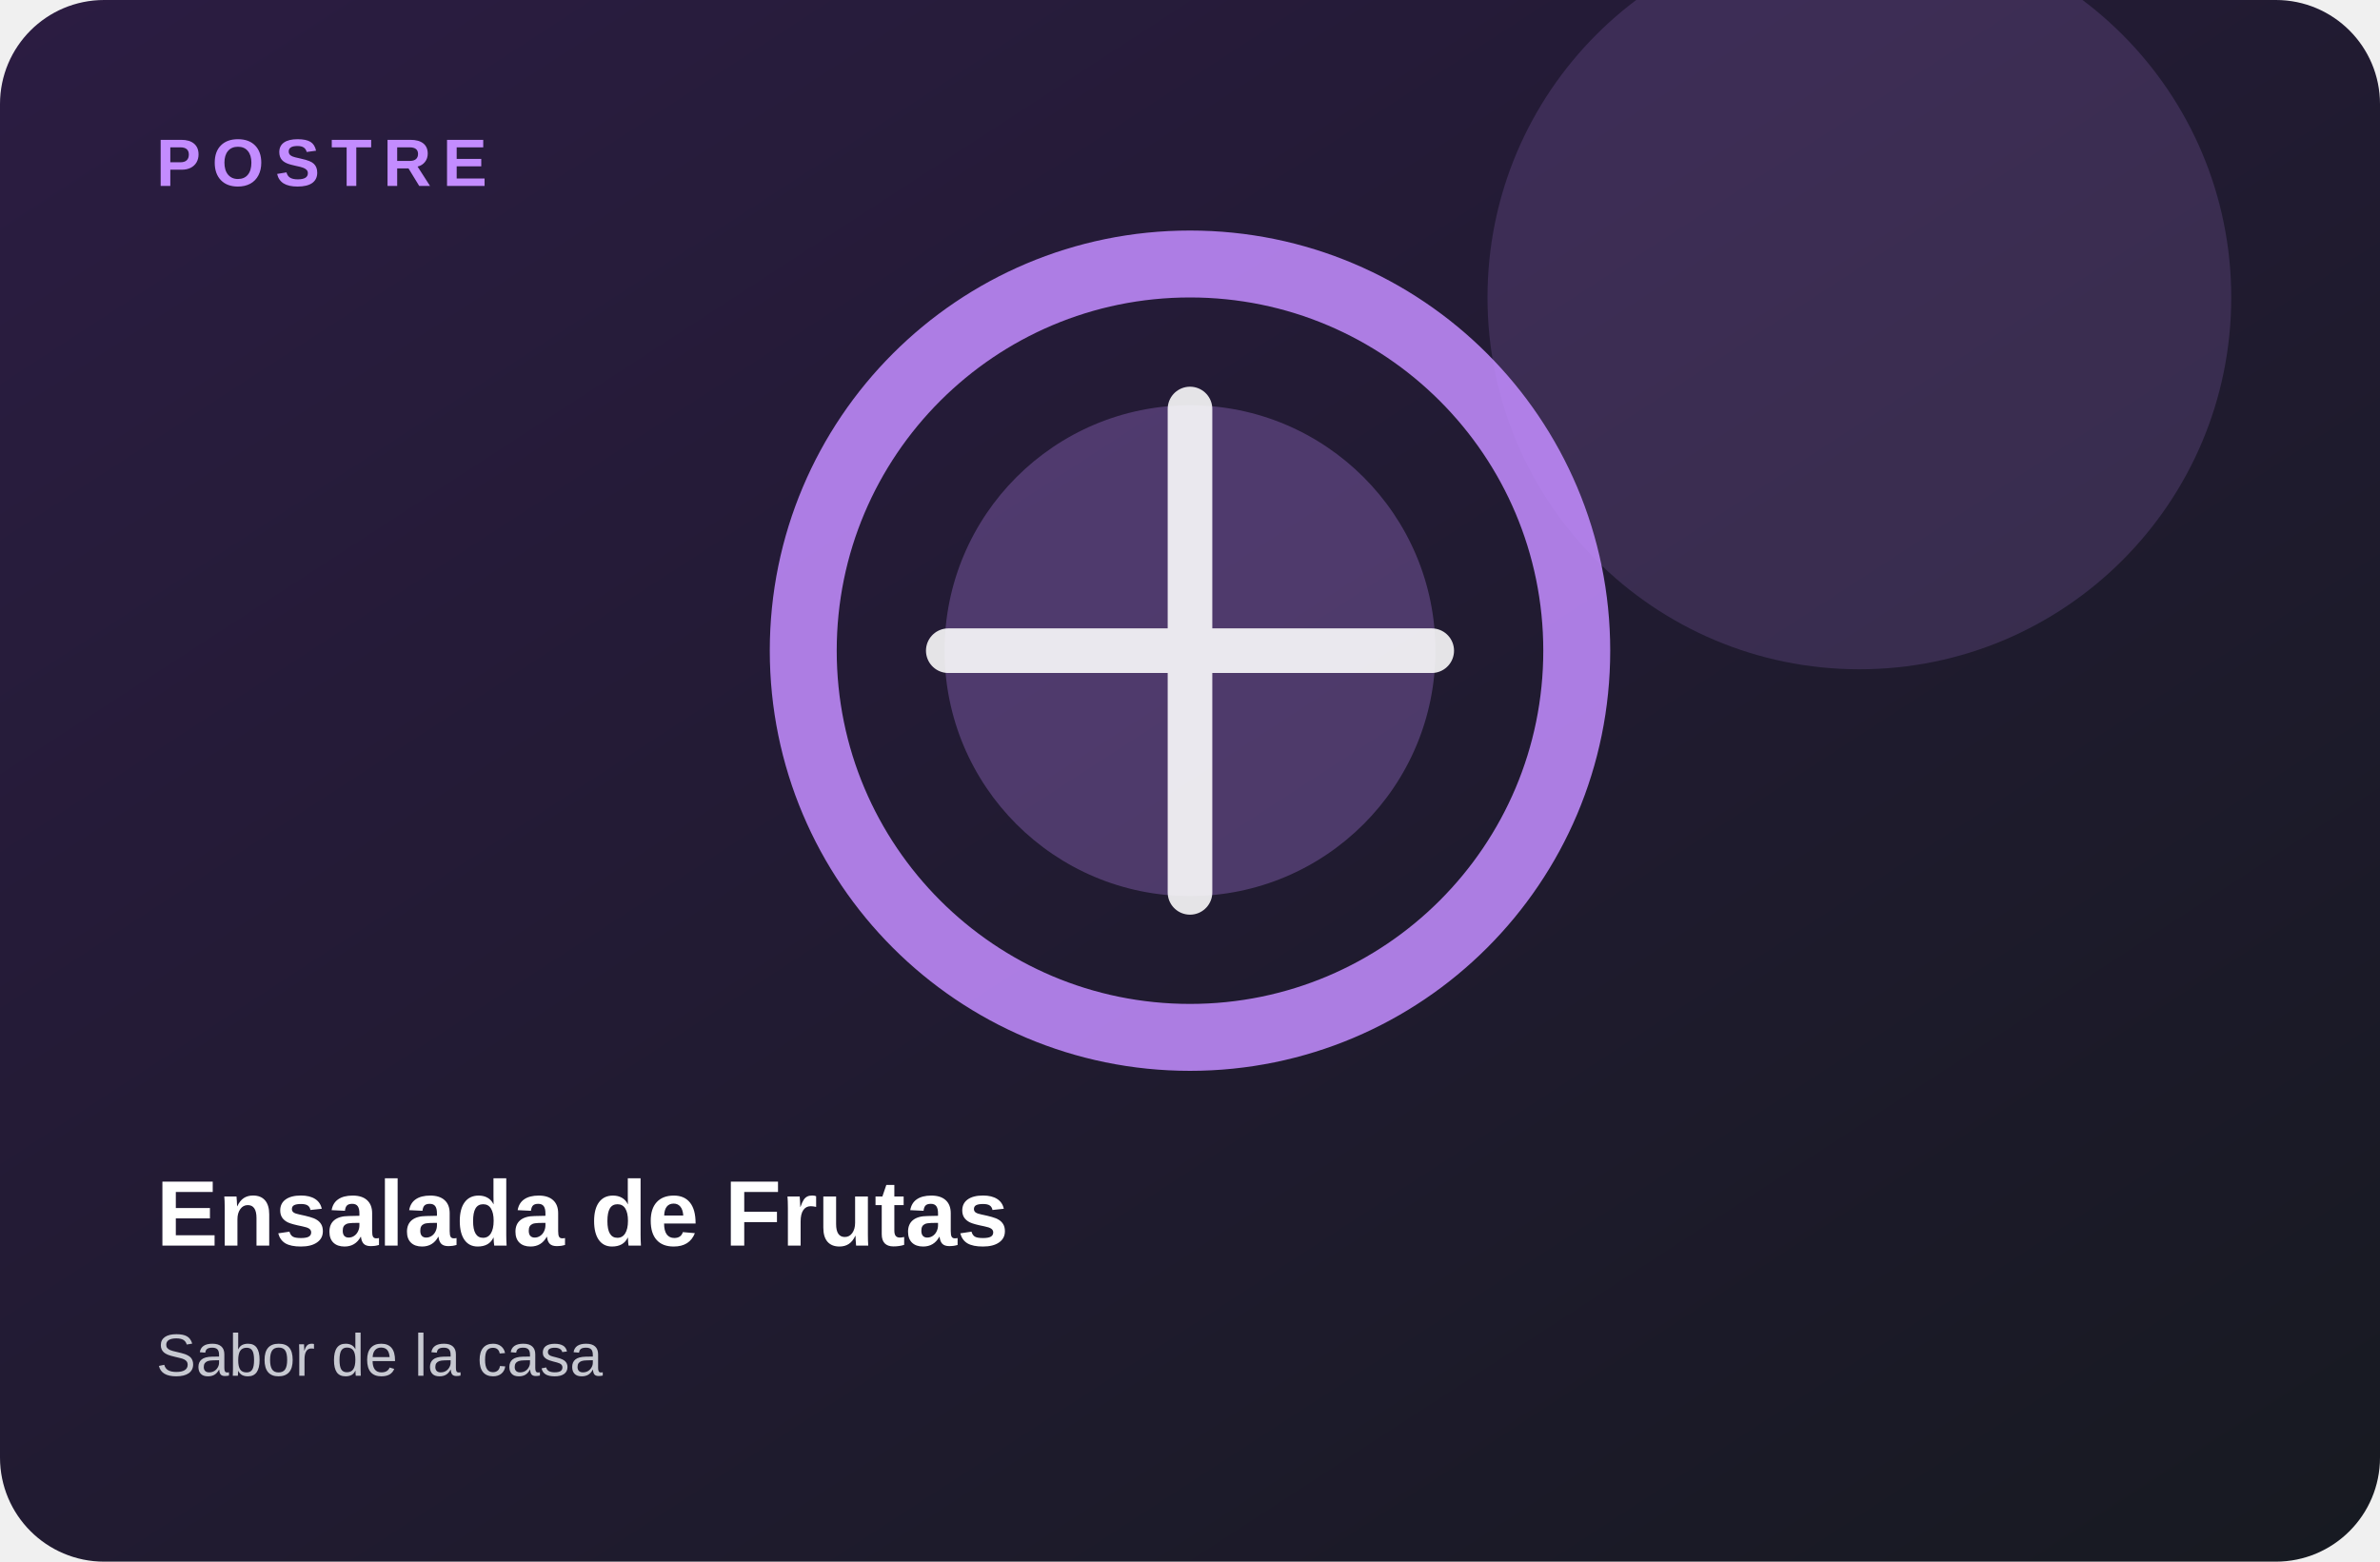
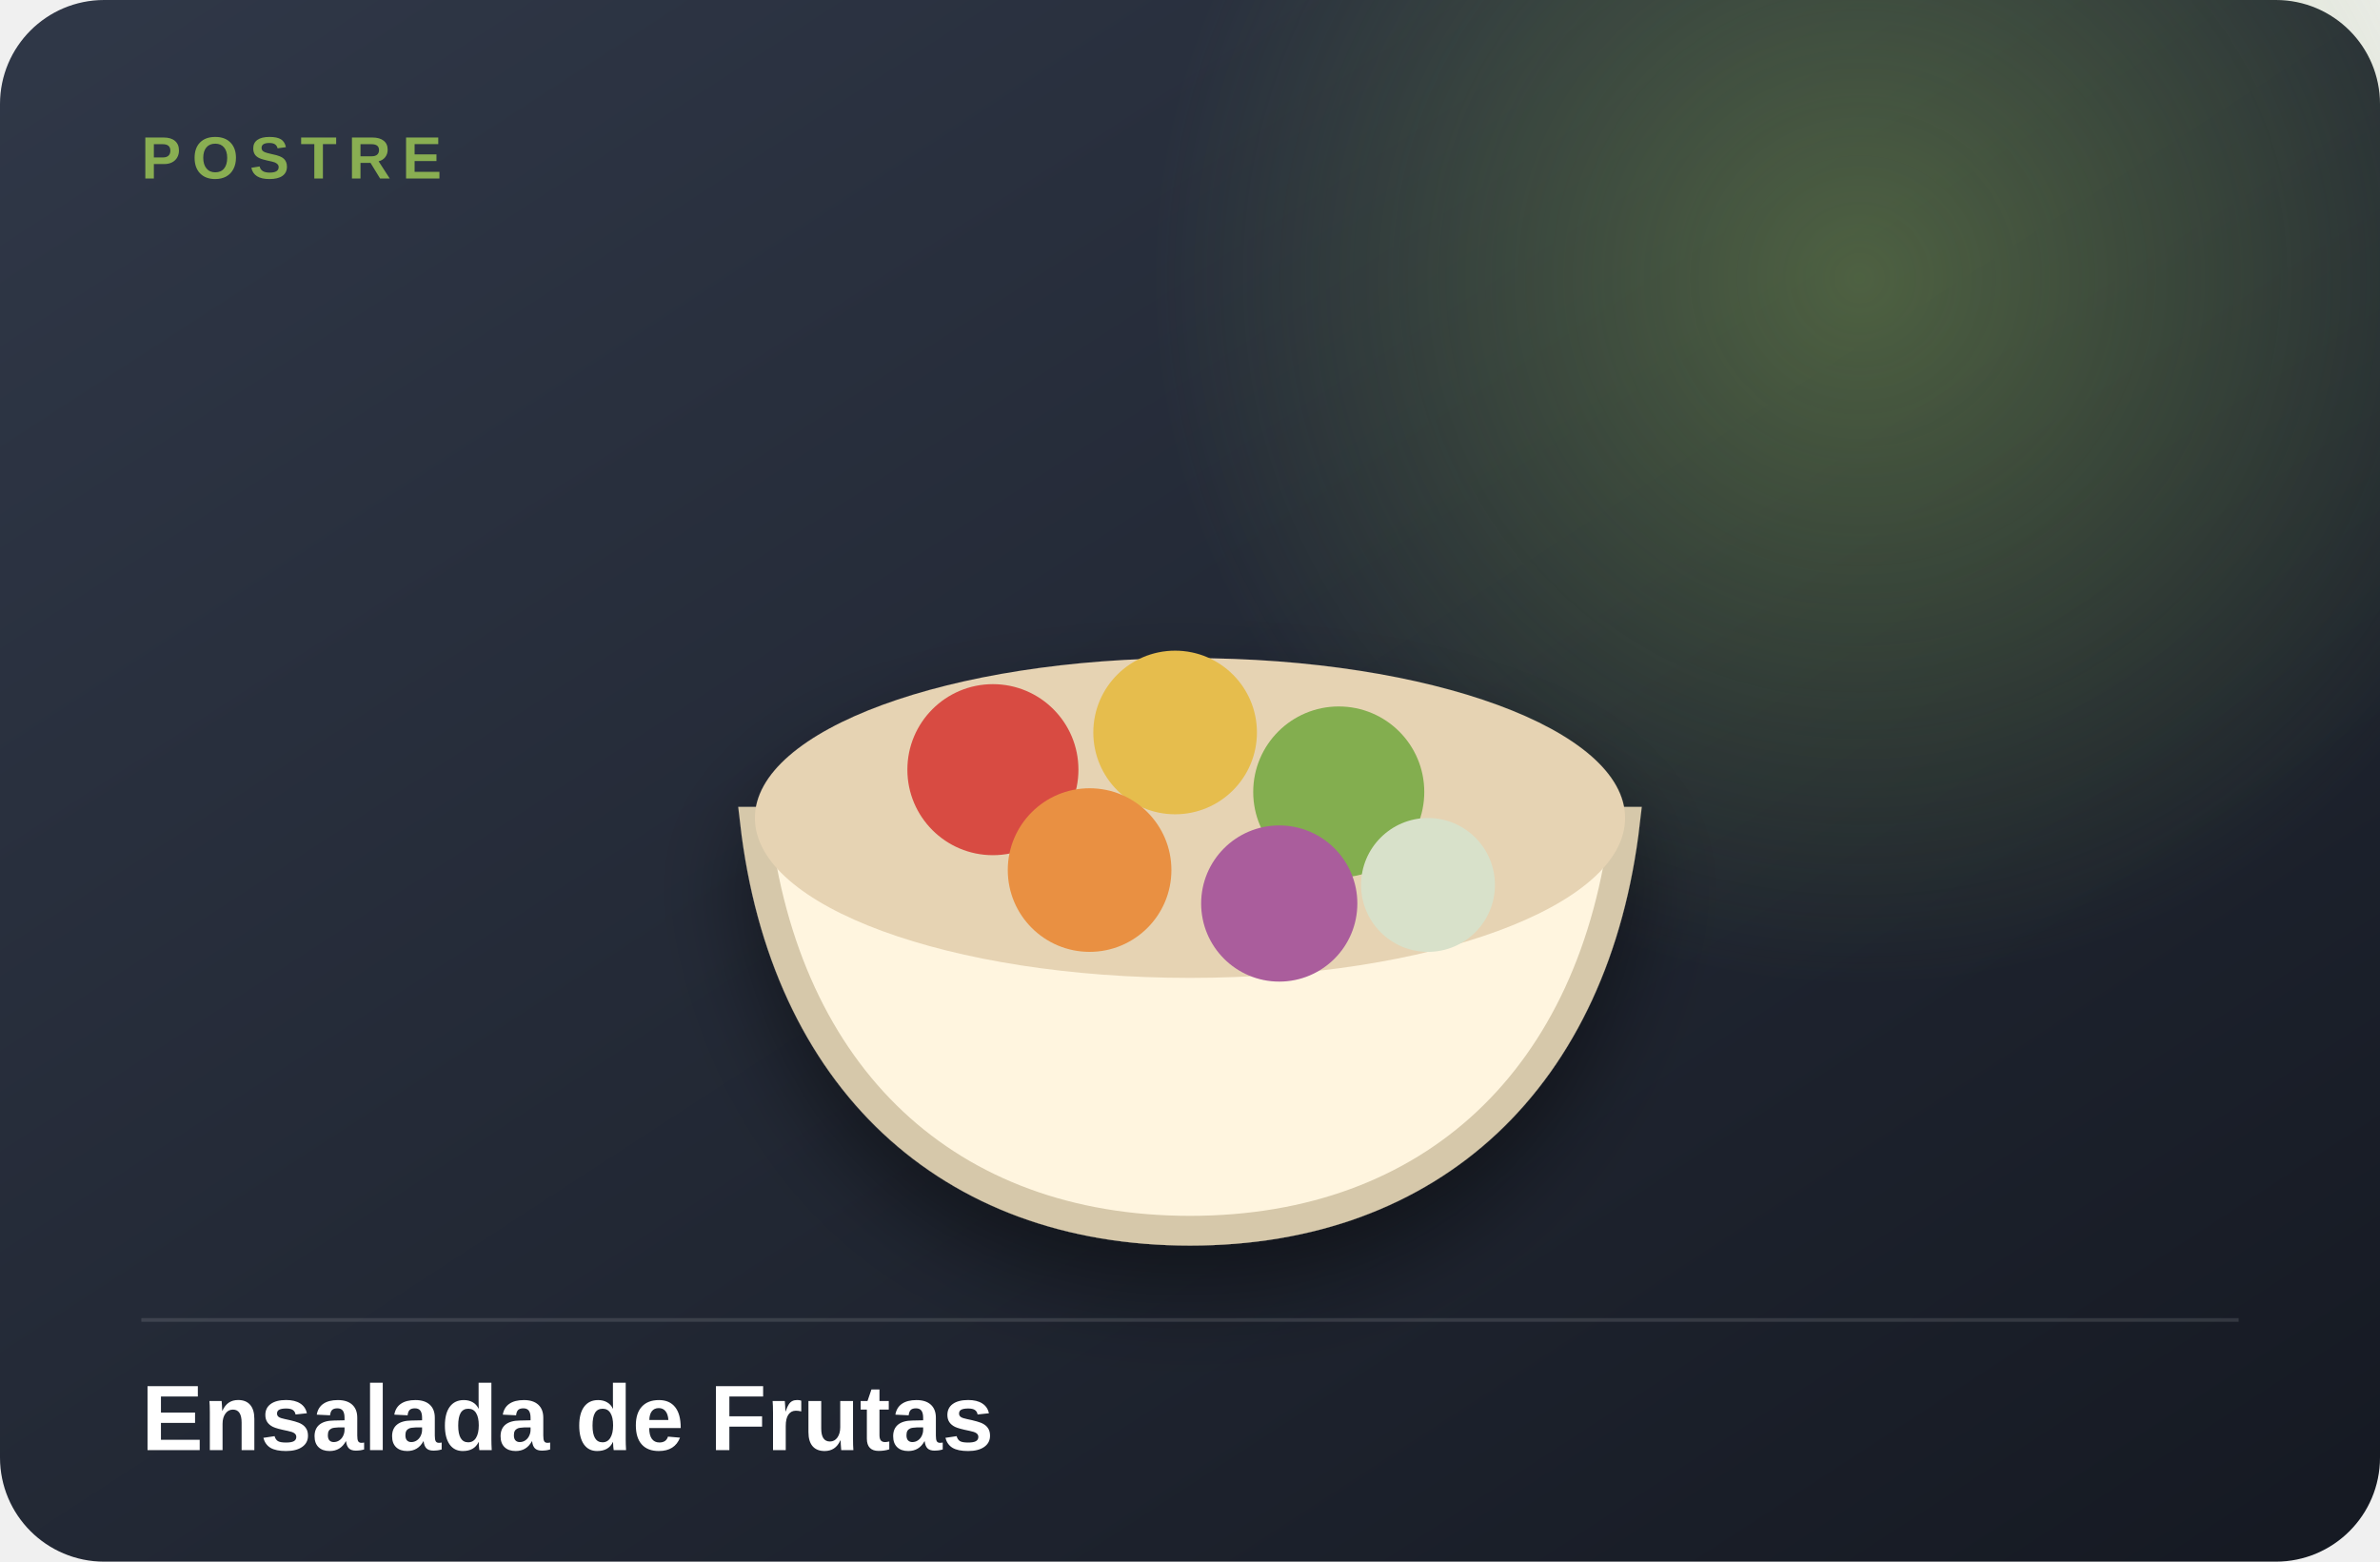
<svg xmlns="http://www.w3.org/2000/svg" viewBox="0 0 640 420" role="img" aria-label="Ensalada de Frutas">
  <defs>
-     <linearGradient id="bg" x1="0" y1="0" x2="1" y2="1">
-       <stop stop-color="#2b1c42" />
-       <stop offset="1" stop-color="#171a21" />
+     <linearGradient id="fondo" x1="0" y1="0" x2="1" y2="1">
+       <stop stop-color="#303848" />
+       <stop offset="1" stop-color="#151922" />
    </linearGradient>
+     <radialGradient id="luz">
+       <stop stop-color="#89ae52" stop-opacity=".42" />
+       <stop offset="1" stop-color="#89ae52" stop-opacity="0" />
+     </radialGradient>
+     <filter id="sombra" x="-.2" y="-.2" width="1.4" height="1.5">
+       <feDropShadow dx="0" dy="12" stdDeviation="12" flood-color="#000" flood-opacity=".42" />
+     </filter>
  </defs>
-   <rect width="640" height="420" rx="28" fill="url(#bg)" />
-   <circle cx="500" cy="80" r="100" fill="#c38cff" opacity=".16" />
-   <circle cx="320" cy="175" r="104" fill="none" stroke="#c38cff" stroke-width="18" opacity=".86" />
-   <circle cx="320" cy="175" r="66" fill="#c38cff" opacity=".28" />
-   <path d="M255 175h130M320 110v130" stroke="#fff" stroke-width="12" stroke-linecap="round" opacity=".88" />
-   <text x="42" y="50" fill="#c38cff" font-family="Arial,sans-serif" font-size="18" font-weight="700" letter-spacing="3">POSTRE</text>
-   <text x="42" y="335" fill="#fff" font-family="Arial,sans-serif" font-size="25" font-weight="700">Ensalada de Frutas</text>
-   <text x="42" y="370" fill="#c7c9d1" font-family="Arial,sans-serif" font-size="16">Sabor de la casa</text>
+   <rect width="640" height="420" rx="28" fill="url(#fondo)" />
+   <circle cx="500" cy="75" r="190" fill="url(#luz)" />
+   <text x="38" y="48" fill="#89ae52" font-family="Arial,sans-serif" font-size="16" font-weight="700" letter-spacing="3">POSTRE</text>
+   <g filter="url(#sombra)">
+     <path d="M203 221h234c-8 69-52 110-117 110s-109-41-117-110z" fill="#fff5df" stroke="#d6c8aa" stroke-width="8" />
+     <ellipse cx="320" cy="220" rx="117" ry="43" fill="#e6d3b3" />
+     <g>
+       <circle cx="267" cy="207" r="23" fill="#d84c42" />
+       <circle cx="316" cy="197" r="22" fill="#e6bd4e" />
+       <circle cx="360" cy="213" r="23" fill="#83ae4f" />
+       <circle cx="293" cy="234" r="22" fill="#e99042" />
+       <circle cx="344" cy="243" r="21" fill="#aa5d9c" />
+       <circle cx="384" cy="238" r="18" fill="#d8e1ca" />
+     </g>
+   </g>
+   <path d="M38 355h564" stroke="#ffffff" stroke-opacity=".12" />
+   <text x="38" y="390" fill="#fff" font-family="Arial,sans-serif" font-size="25" font-weight="700">Ensalada de Frutas</text>
</svg>
